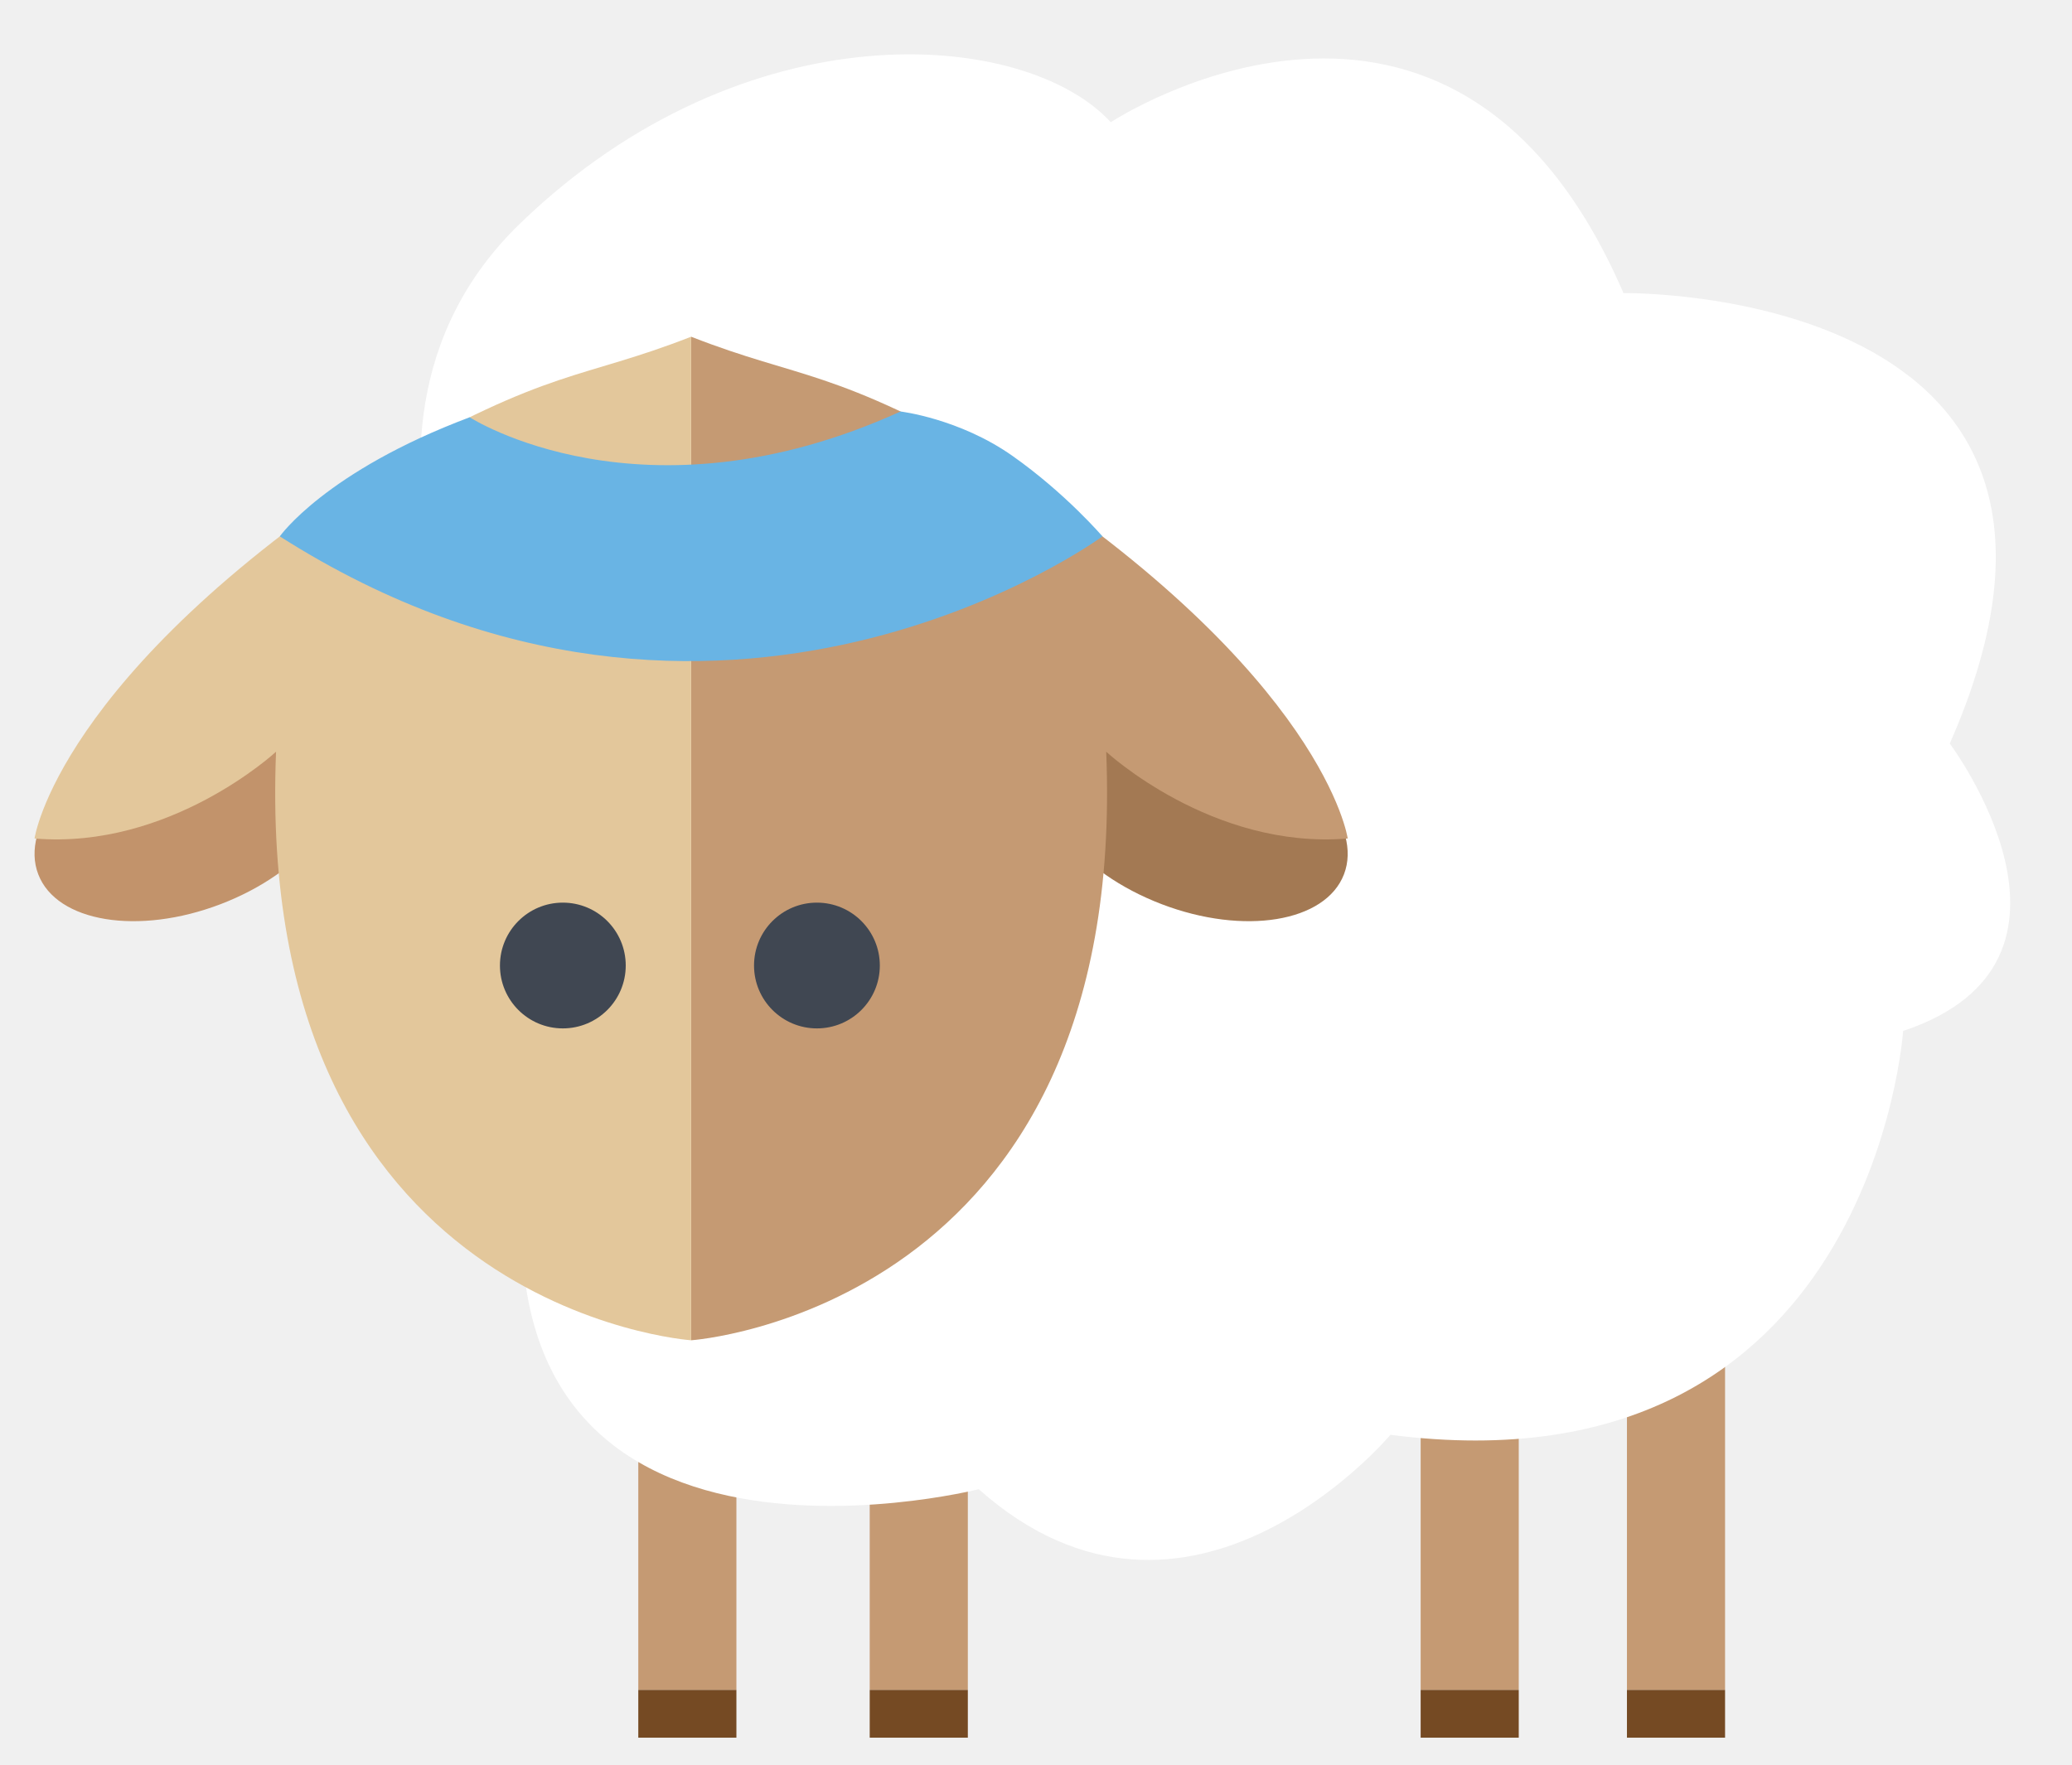
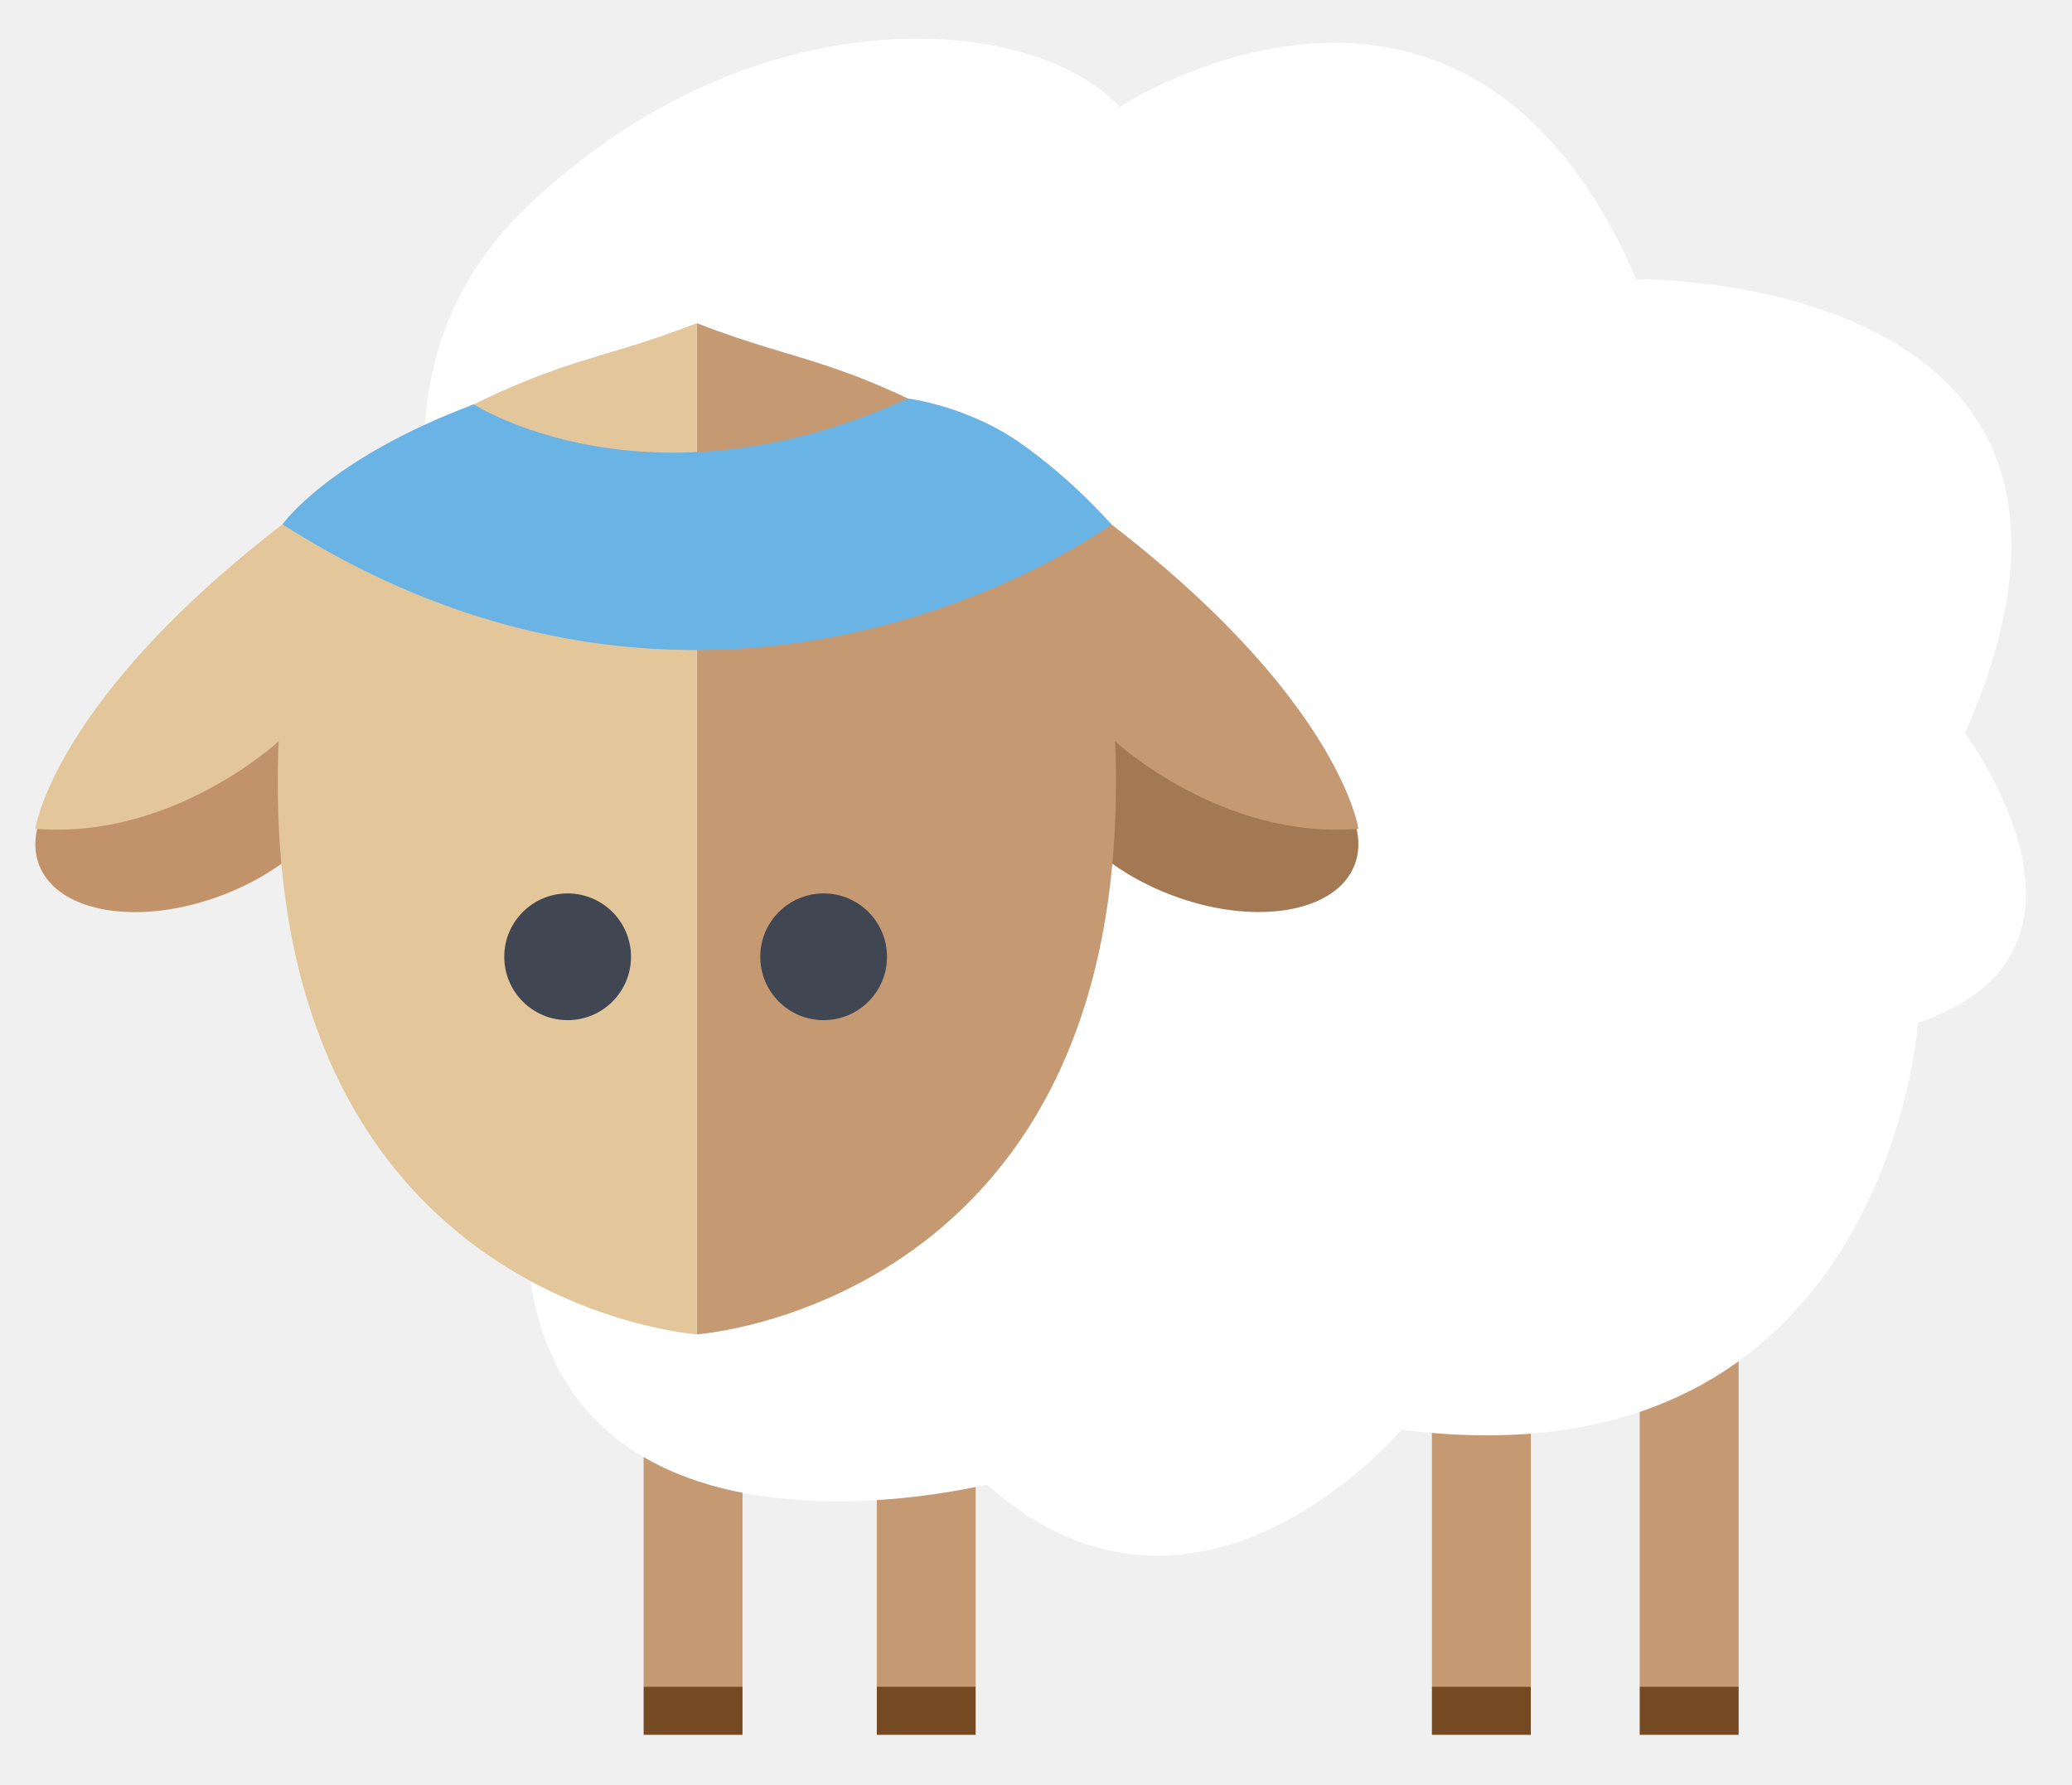
- <svg xmlns="http://www.w3.org/2000/svg" version="1.1" x="0px" y="0px" width="270px" height="230px" viewBox="0 0 270 230" enable-background="new 0 0 270 230" xml:space="preserve">
-   <g id="Layer_1">
-     <rect x="212.006" y="174.684" fill="#C59A73" width="12.785" height="45.568" />
-     <rect x="212.006" y="220.252" fill="#754A23" width="12.785" height="6.228" />
-     <rect x="185.123" y="174.684" fill="#C59A73" width="12.784" height="45.568" />
-     <rect x="185.123" y="220.252" fill="#754A23" width="12.784" height="6.228" />
-     <rect x="113.332" y="174.684" fill="#C59A73" width="12.785" height="45.568" />
-     <rect x="113.332" y="220.252" fill="#754A23" width="12.785" height="6.228" />
-     <rect x="83.175" y="174.684" fill="#C59A73" width="12.785" height="45.568" />
-     <rect x="83.175" y="220.252" fill="#754A23" width="12.785" height="6.228" />
-     <path fill="#FFFFFF" d="M67.813,101.972c0,0-29.357-44.54,0-72.882c29.354-28.345,65.794-25.308,76.931-13.159   c0,0,44.539-29.357,66.809,22.27c0,0,68.837-1.012,42.519,58.71c0,0,21.255,28.343-6.077,37.456c0,0-4.049,60.735-66.809,52.637   c0,0-26.319,31.382-53.648,7.088c0,0-71.872,18.217-57.7-50.616C69.837,143.475,44.529,120.194,67.813,101.972z" />
-     <path fill="#A37953" d="M136.254,99.072c2.394-6.256,13.039-7.999,23.775-3.892c10.737,4.106,17.503,12.508,15.105,18.768   c-2.394,6.254-13.038,7.998-23.771,3.892C140.622,113.733,133.861,105.33,136.254,99.072z" />
-     <path fill="#C2936B" d="M43.865,99.072c-2.394-6.256-13.039-7.999-23.776-3.892C9.352,99.287,2.587,107.688,4.984,113.948   c2.394,6.254,13.039,7.998,23.772,3.892C39.497,113.733,46.258,105.33,43.865,99.072z" />
-     <path fill="#C59A73" d="M90.06,43.886v130.798c0,0,57.039-3.935,54.089-76.709c0,0,13.769,12.785,31.471,11.31   c0,0-2.951-21.144-45.135-48.701C108.249,47.817,104.534,49.542,90.06,43.886z" />
-     <path fill="#E3C79B" d="M90.06,43.886v130.798c0,0-57.04-3.935-54.089-76.709c0,0-13.768,12.785-31.47,11.31   c0,0,2.95-21.144,45.135-48.701C71.87,47.817,75.584,49.542,90.06,43.886z" />
-     <path fill="#404752" d="M81.539,125.842c0,4.525-3.668,8.193-8.198,8.193c-4.525,0-8.194-3.668-8.194-8.193   c0-4.529,3.668-8.198,8.194-8.198C77.87,117.644,81.539,121.312,81.539,125.842z" />
-     <path fill="#404752" d="M114.649,125.842c0,4.525-3.669,8.193-8.198,8.193c-4.525,0-8.194-3.668-8.194-8.193   c0-4.529,3.668-8.198,8.194-8.198C110.98,117.644,114.649,121.312,114.649,125.842z" />
-   </g>
-   <g id="Layer_2">
-     <path fill="#69B4E4" d="M61.203,54.385c0,0,22.495,14.547,56.146-0.753c0,0,7.666,0.907,14.596,5.793s11.713,10.484,11.713,10.484   s-49.733,36.578-107.196,0C36.461,69.91,42.382,61.46,61.203,54.385z" />
-   </g>
+ <svg xmlns="http://www.w3.org/2000/svg" version="1.1" id="Layer_1" x="0px" y="0px" width="65px" height="56px" viewBox="0 0 65 56" enable-background="new 0 0 65 56" xml:space="preserve">
+   <rect x="51.439" y="41.865" fill="#C59A73" width="3.103" height="11.053" />
+   <rect x="51.439" y="52.918" fill="#754A23" width="3.103" height="1.512" />
+   <rect x="44.92" y="41.865" fill="#C59A73" width="3.102" height="11.053" />
+   <rect x="44.92" y="52.918" fill="#754A23" width="3.102" height="1.512" />
+   <rect x="27.506" y="41.865" fill="#C59A73" width="3.101" height="11.053" />
+   <rect x="27.506" y="52.918" fill="#754A23" width="3.101" height="1.512" />
+   <rect x="20.191" y="41.865" fill="#C59A73" width="3.102" height="11.053" />
+   <rect x="20.191" y="52.918" fill="#754A23" width="3.102" height="1.512" />
+   <path fill="#FFFFFF" d="M16.465,24.229c0,0-7.121-10.803,0-17.678c7.12-6.875,15.959-6.139,18.661-3.192  c0,0,10.804-7.121,16.205,5.402c0,0,16.696-0.246,10.312,14.24c0,0,5.156,6.875-1.475,9.085c0,0-0.98,14.73-16.204,12.768  c0,0-6.385,7.611-13.013,1.72c0,0-17.433,4.419-13.996-12.276C16.957,34.296,10.818,28.648,16.465,24.229z" />
+   <ellipse transform="matrix(-0.3572 0.934 -0.934 -0.3572 74.935 -0.9118)" fill="#A37953" cx="37.781" cy="25.33" rx="2.942" ry="5.049" />
+   <ellipse transform="matrix(-0.3573 -0.934 0.934 -0.3573 -15.5951 39.9286)" fill="#C2936B" cx="5.94" cy="25.33" rx="2.942" ry="5.049" />
+   <path fill="#C59A73" d="M21.861,10.139v31.726c0,0,13.836-0.954,13.12-18.607c0,0,3.34,3.102,7.634,2.744  c0,0-0.716-5.129-10.947-11.813C26.274,11.093,25.373,11.511,21.861,10.139z" />
+   <path fill="#E3C79B" d="M21.861,10.139v31.726c0,0-13.835-0.954-13.12-18.607c0,0-3.339,3.102-7.633,2.744  c0,0,0.715-5.129,10.948-11.813C17.45,11.093,18.35,11.511,21.861,10.139z" />
+   <circle fill="#404752" cx="17.807" cy="30.019" r="1.988" />
+   <circle fill="#404752" cx="25.838" cy="30.019" r="1.988" />
+   <path fill="#69B4E4" d="M14.862,12.686c0,0,5.457,3.529,13.619-0.182c0,0,1.859,0.22,3.541,1.405  c1.681,1.185,2.842,2.543,2.842,2.543s-12.064,8.873-26.002,0C8.861,16.452,10.297,14.402,14.862,12.686z" />
</svg>
